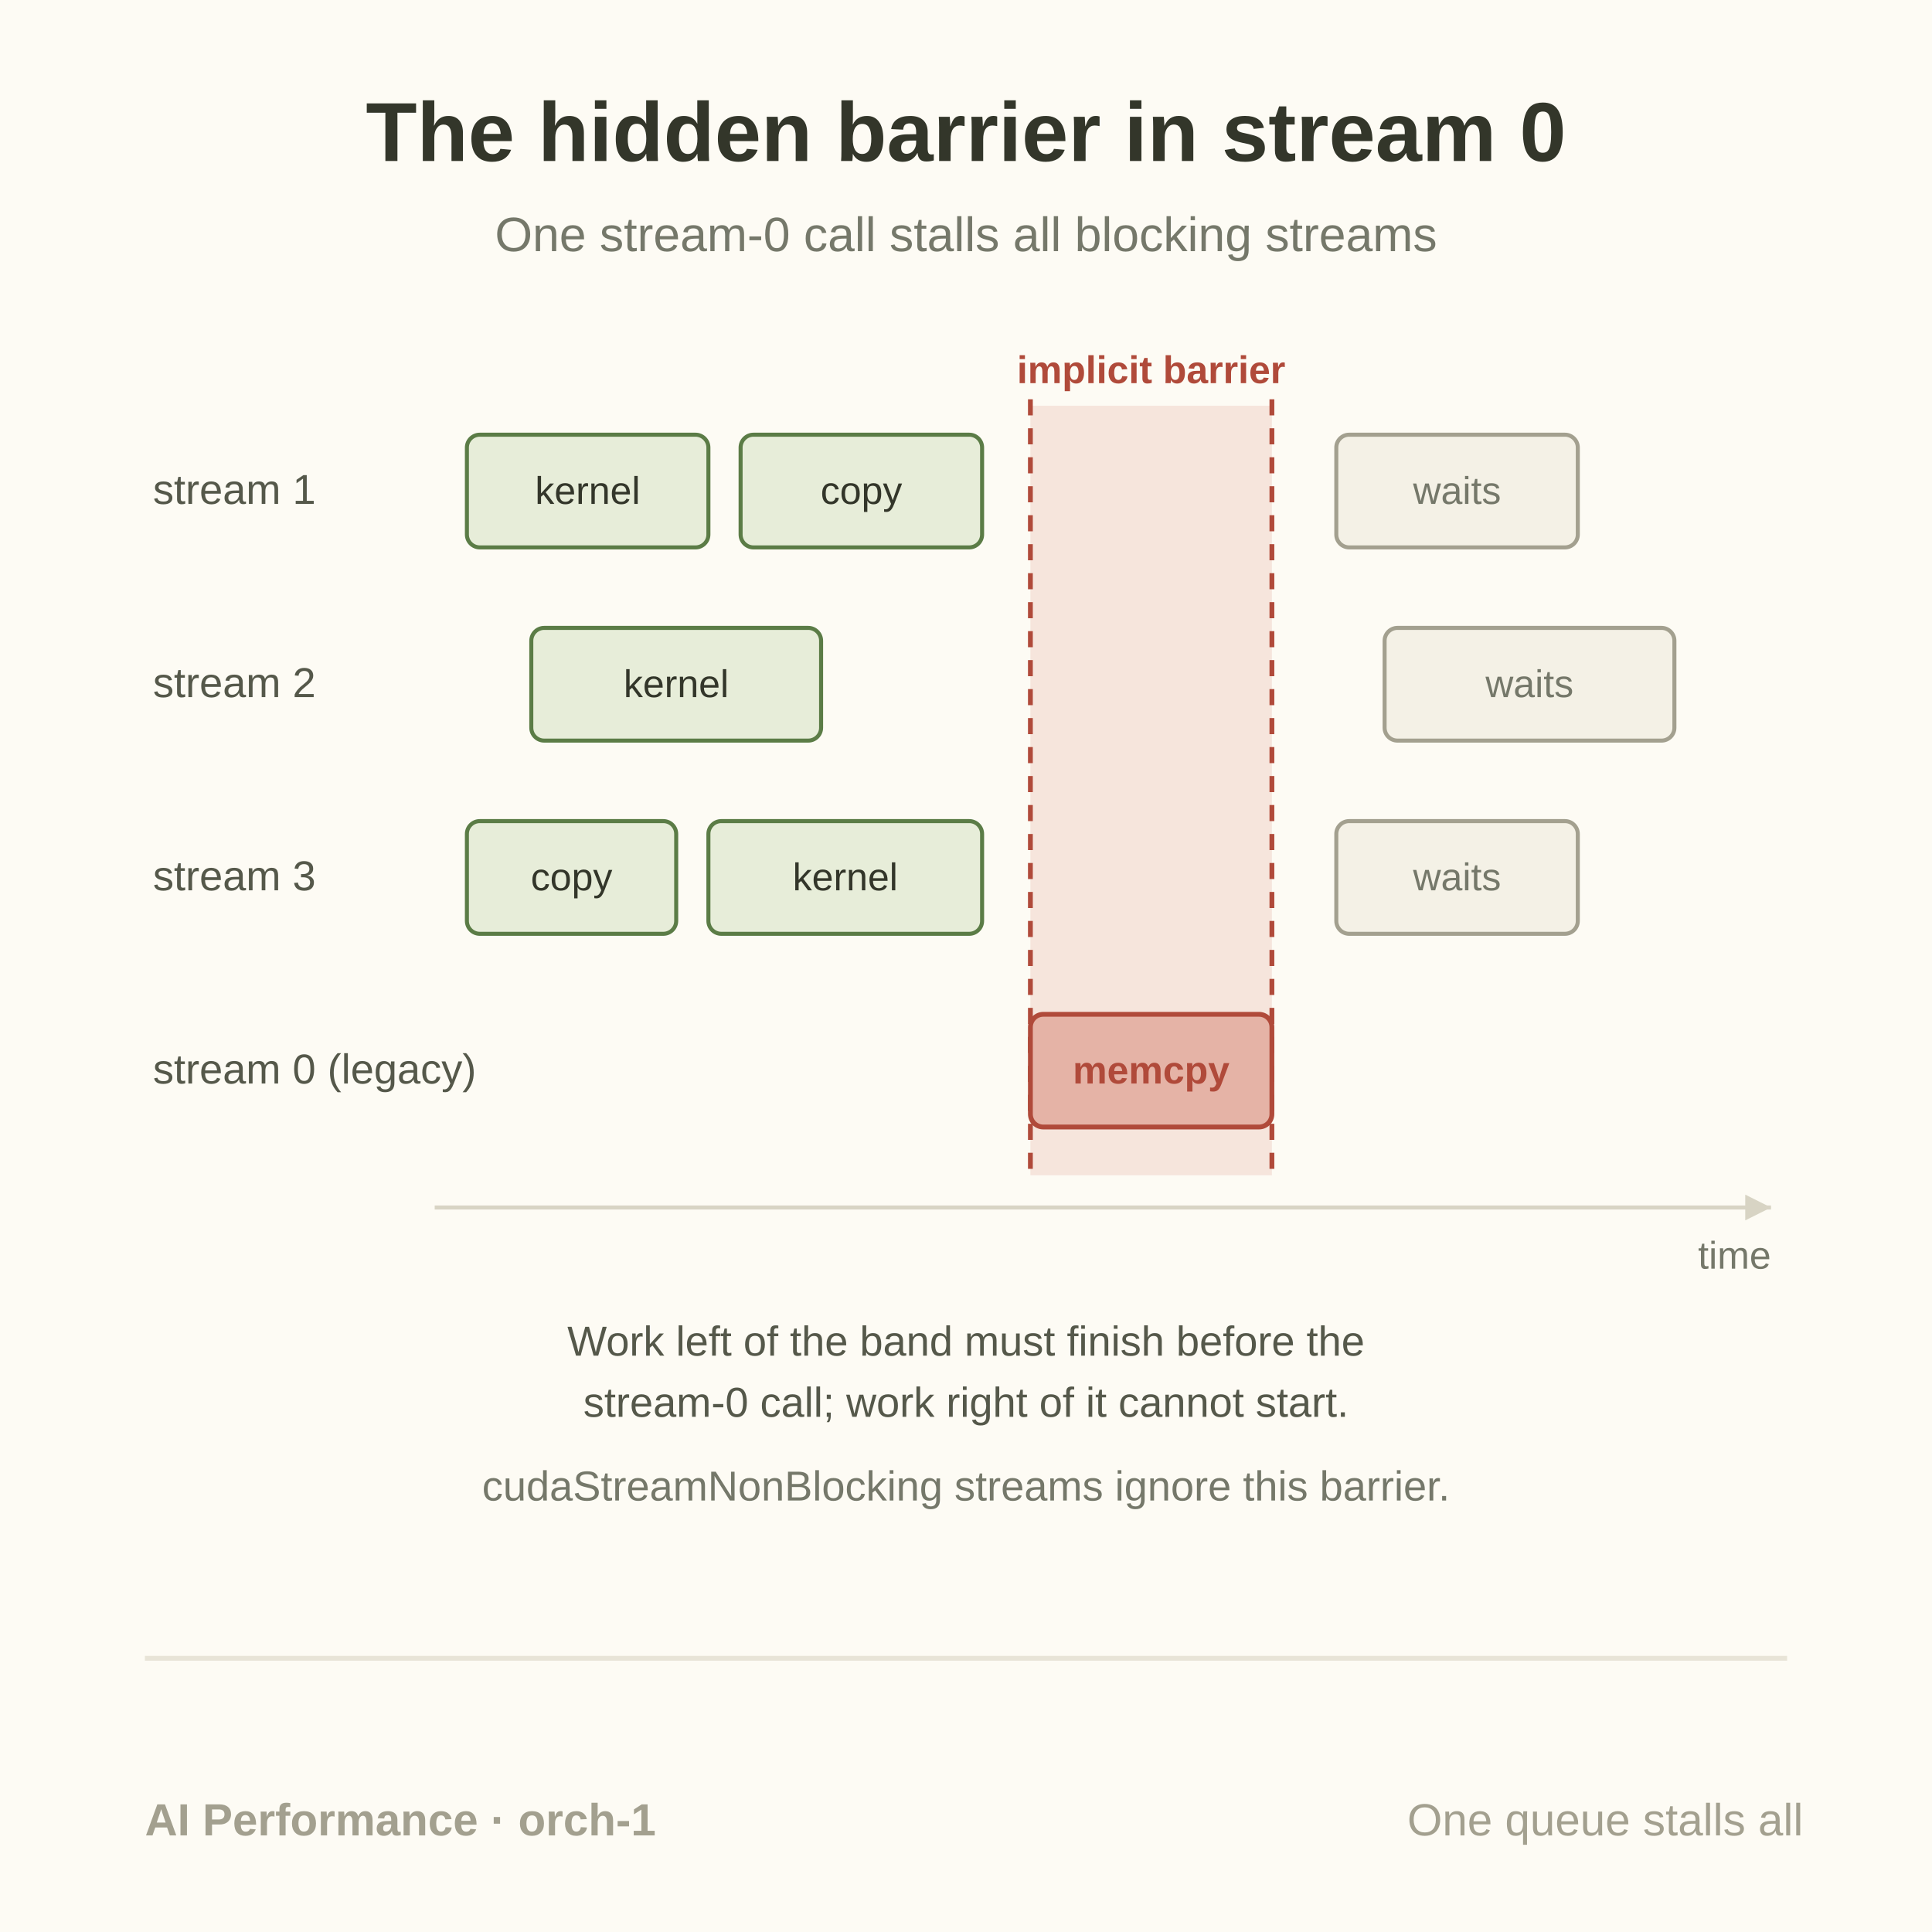
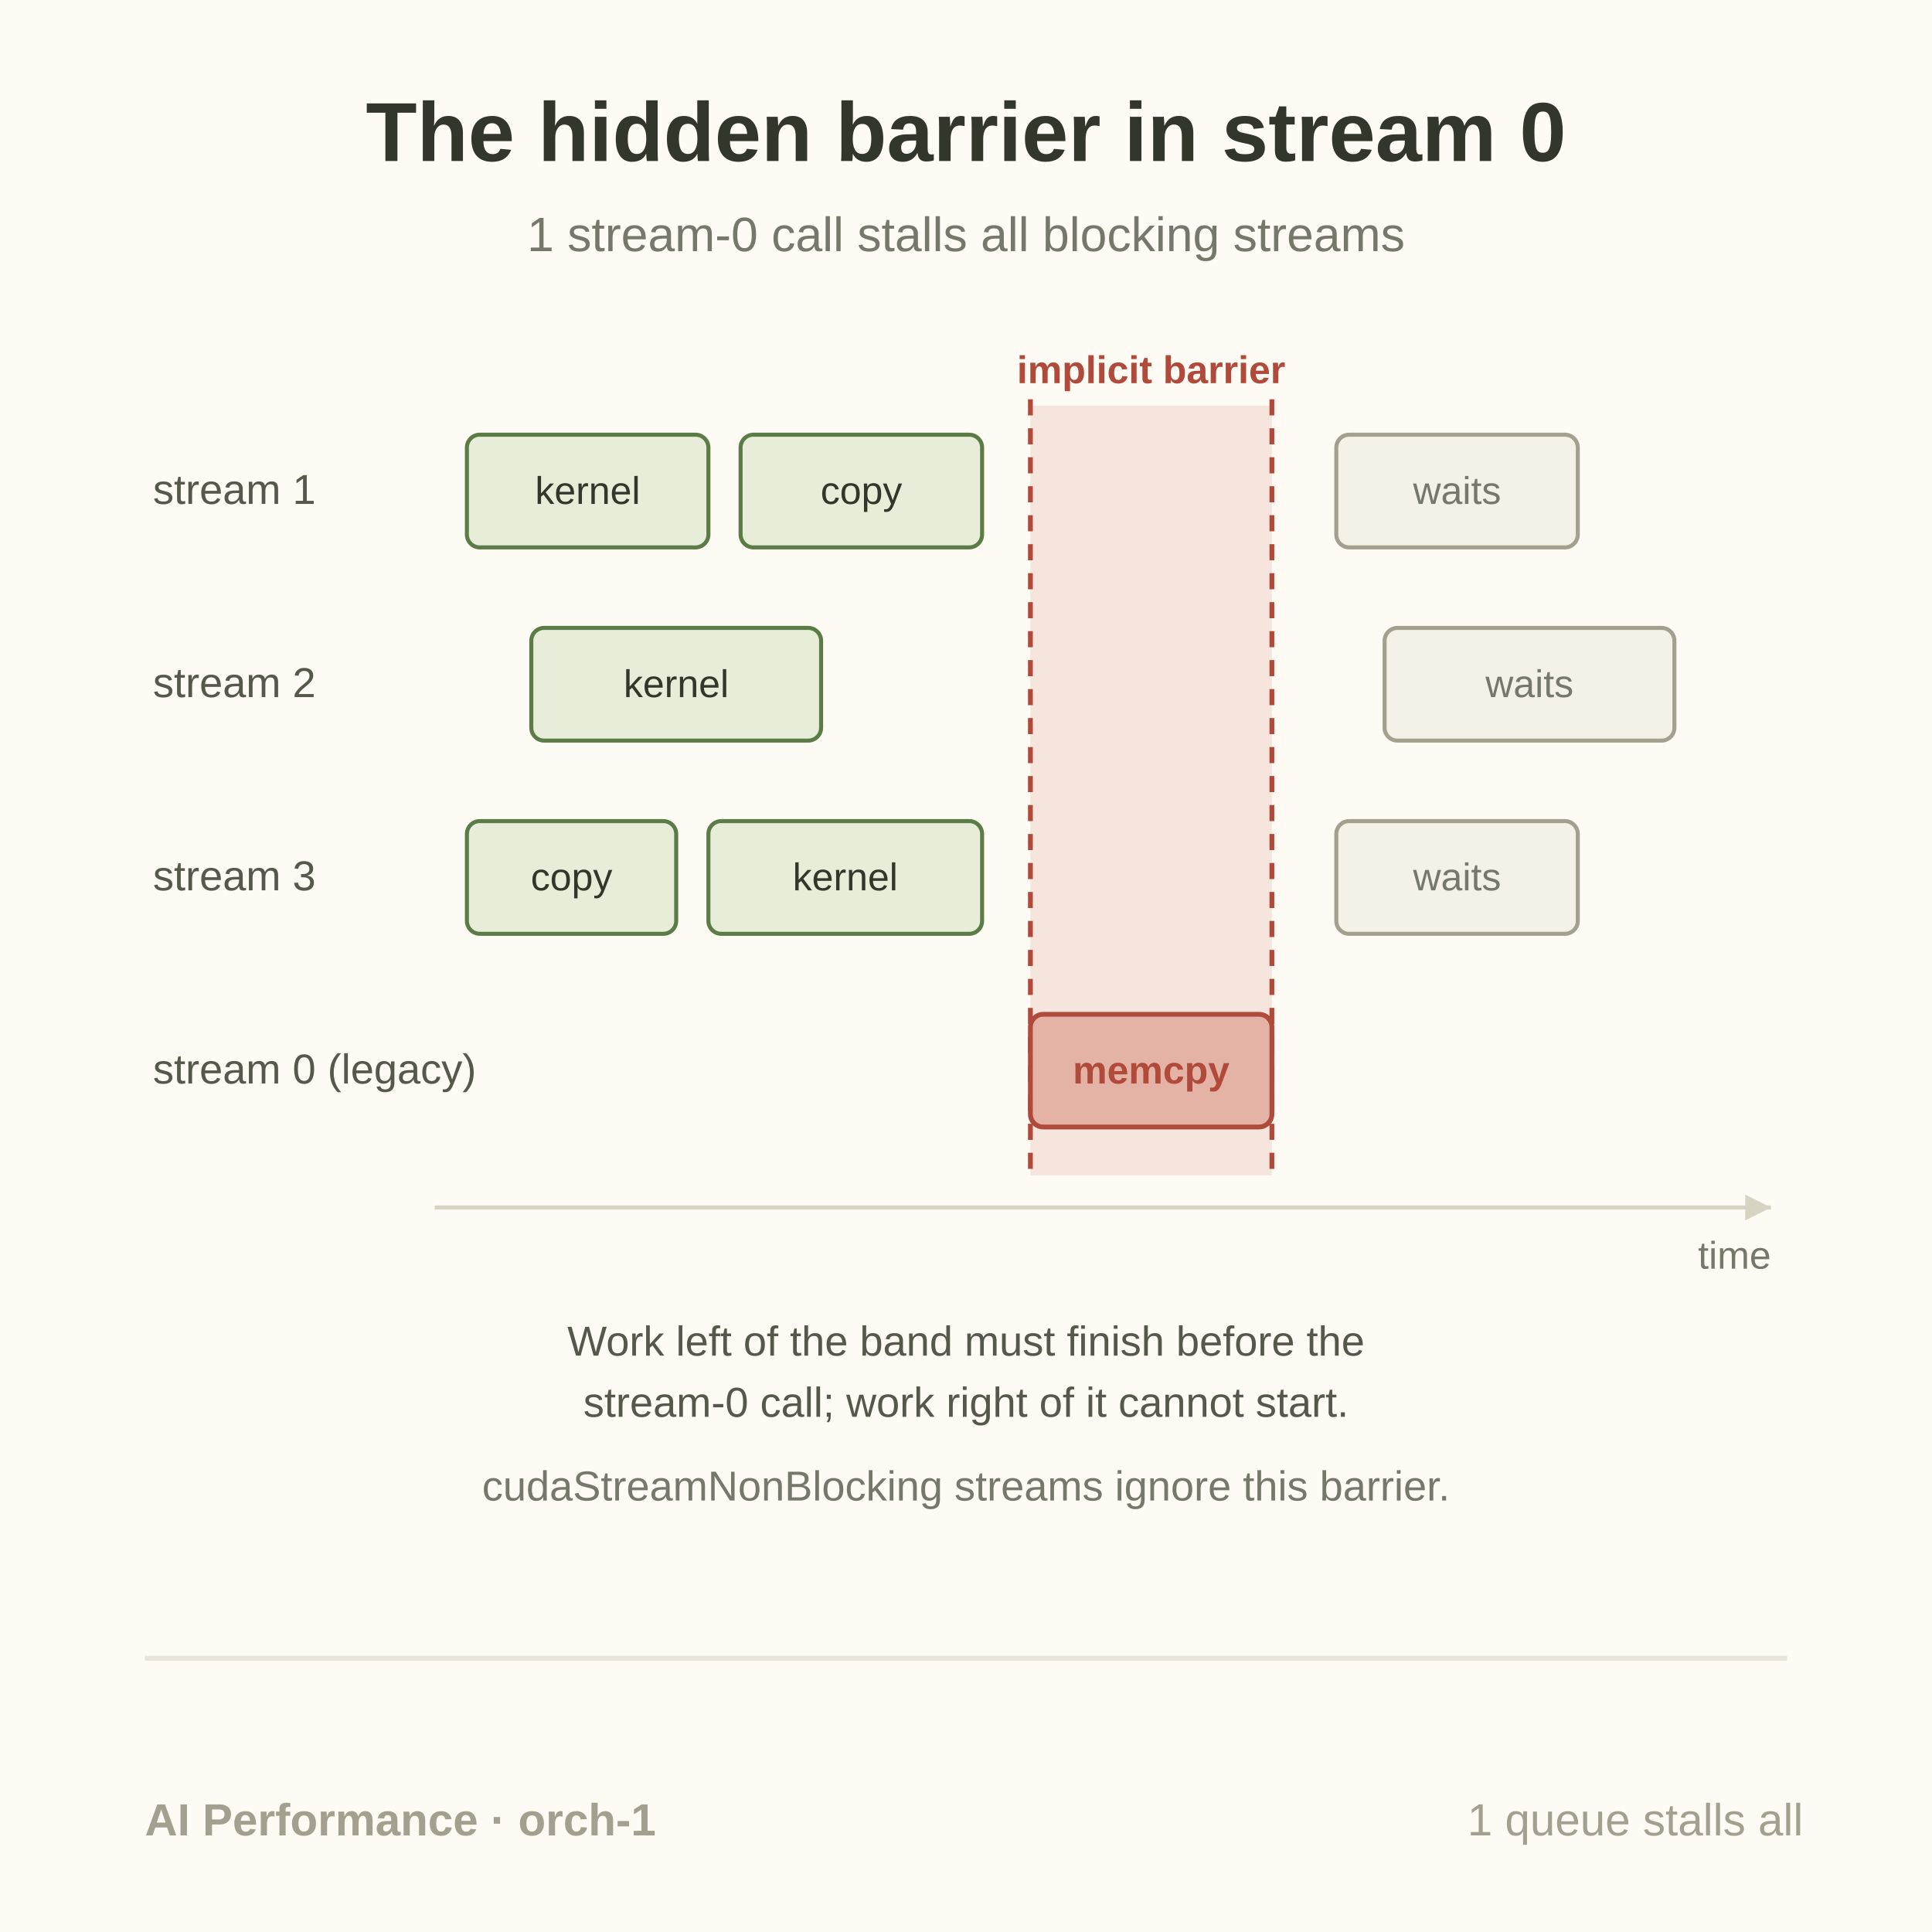
<svg xmlns="http://www.w3.org/2000/svg" width="1200" height="1200" viewBox="0 0 1200 1200" font-family="Helvetica Neue, Arial, sans-serif">
  <rect width="1200" height="1200" fill="#fdfbf4" />
  <text x="600" y="100" text-anchor="middle" font-size="52" font-weight="bold" fill="#33362a">The hidden barrier in stream 0</text>
-   <text x="600" y="156" text-anchor="middle" font-size="30" fill="#75786a">One stream-0 call stalls all blocking streams</text>
+   <text x="600" y="156" text-anchor="middle" font-size="30" fill="#75786a">1 stream-0 call stalls all blocking streams</text>
  <rect x="640" y="252" width="150" height="478" fill="#e5b3a6" fill-opacity="0.30" />
  <line x1="640" y1="248" x2="640" y2="730" stroke="#b04a3a" stroke-width="3" stroke-dasharray="10 8" />
  <line x1="790" y1="248" x2="790" y2="730" stroke="#b04a3a" stroke-width="3" stroke-dasharray="10 8" />
  <text x="715" y="238" text-anchor="middle" font-size="24" font-weight="bold" fill="#b04a3a">implicit barrier</text>
  <text x="95" y="313" font-size="26" fill="#55584a">stream 1</text>
  <rect x="290" y="270" width="150" height="70" rx="8" fill="#e7edd9" stroke="#5b7c46" stroke-width="2.5" />
  <text x="365" y="313" text-anchor="middle" font-size="24" fill="#33362a">kernel</text>
  <rect x="460" y="270" width="150" height="70" rx="8" fill="#e7edd9" stroke="#5b7c46" stroke-width="2.5" />
  <text x="535" y="313" text-anchor="middle" font-size="24" fill="#33362a">copy</text>
  <rect x="830" y="270" width="150" height="70" rx="8" fill="#f4f1e6" stroke="#a3a08f" stroke-width="2.5" />
  <text x="905" y="313" text-anchor="middle" font-size="24" fill="#75786a">waits</text>
  <text x="95" y="433" font-size="26" fill="#55584a">stream 2</text>
  <rect x="330" y="390" width="180" height="70" rx="8" fill="#e7edd9" stroke="#5b7c46" stroke-width="2.5" />
  <text x="420" y="433" text-anchor="middle" font-size="24" fill="#33362a">kernel</text>
  <rect x="860" y="390" width="180" height="70" rx="8" fill="#f4f1e6" stroke="#a3a08f" stroke-width="2.5" />
  <text x="950" y="433" text-anchor="middle" font-size="24" fill="#75786a">waits</text>
  <text x="95" y="553" font-size="26" fill="#55584a">stream 3</text>
  <rect x="290" y="510" width="130" height="70" rx="8" fill="#e7edd9" stroke="#5b7c46" stroke-width="2.5" />
  <text x="355" y="553" text-anchor="middle" font-size="24" fill="#33362a">copy</text>
  <rect x="440" y="510" width="170" height="70" rx="8" fill="#e7edd9" stroke="#5b7c46" stroke-width="2.5" />
  <text x="525" y="553" text-anchor="middle" font-size="24" fill="#33362a">kernel</text>
  <rect x="830" y="510" width="150" height="70" rx="8" fill="#f4f1e6" stroke="#a3a08f" stroke-width="2.5" />
  <text x="905" y="553" text-anchor="middle" font-size="24" fill="#75786a">waits</text>
  <text x="95" y="673" font-size="26" fill="#55584a">stream 0 (legacy)</text>
  <rect x="640" y="630" width="150" height="70" rx="8" fill="#e5b3a6" stroke="#b04a3a" stroke-width="3" />
  <text x="715" y="673" text-anchor="middle" font-size="24" font-weight="bold" fill="#b04a3a">memcpy</text>
  <line x1="270" y1="750" x2="1100" y2="750" stroke="#d8d4c4" stroke-width="2.5" />
  <path d="M 1100 750 l -16 -8 v 16 z" fill="#d8d4c4" />
  <text x="1100" y="788" text-anchor="end" font-size="24" fill="#75786a">time</text>
  <text x="600" y="842" text-anchor="middle" font-size="26" fill="#55584a">Work left of the band must finish before the</text>
  <text x="600" y="880" text-anchor="middle" font-size="26" fill="#55584a">stream-0 call; work right of it cannot start.</text>
  <text x="600" y="932" text-anchor="middle" font-size="26" fill="#75786a">cudaStreamNonBlocking streams ignore this barrier.</text>
  <line x1="90" y1="1030" x2="1110" y2="1030" stroke="#e8e4d7" stroke-width="3" />
  <text x="90" y="1140" font-size="28" font-weight="bold" fill="#a3a08f">AI Performance · orch-1</text>
-   <text x="1120" y="1140" text-anchor="end" font-size="28" fill="#a3a08f">One queue stalls all</text>
+   <text x="1120" y="1140" text-anchor="end" font-size="28" fill="#a3a08f">1 queue stalls all</text>
</svg>
